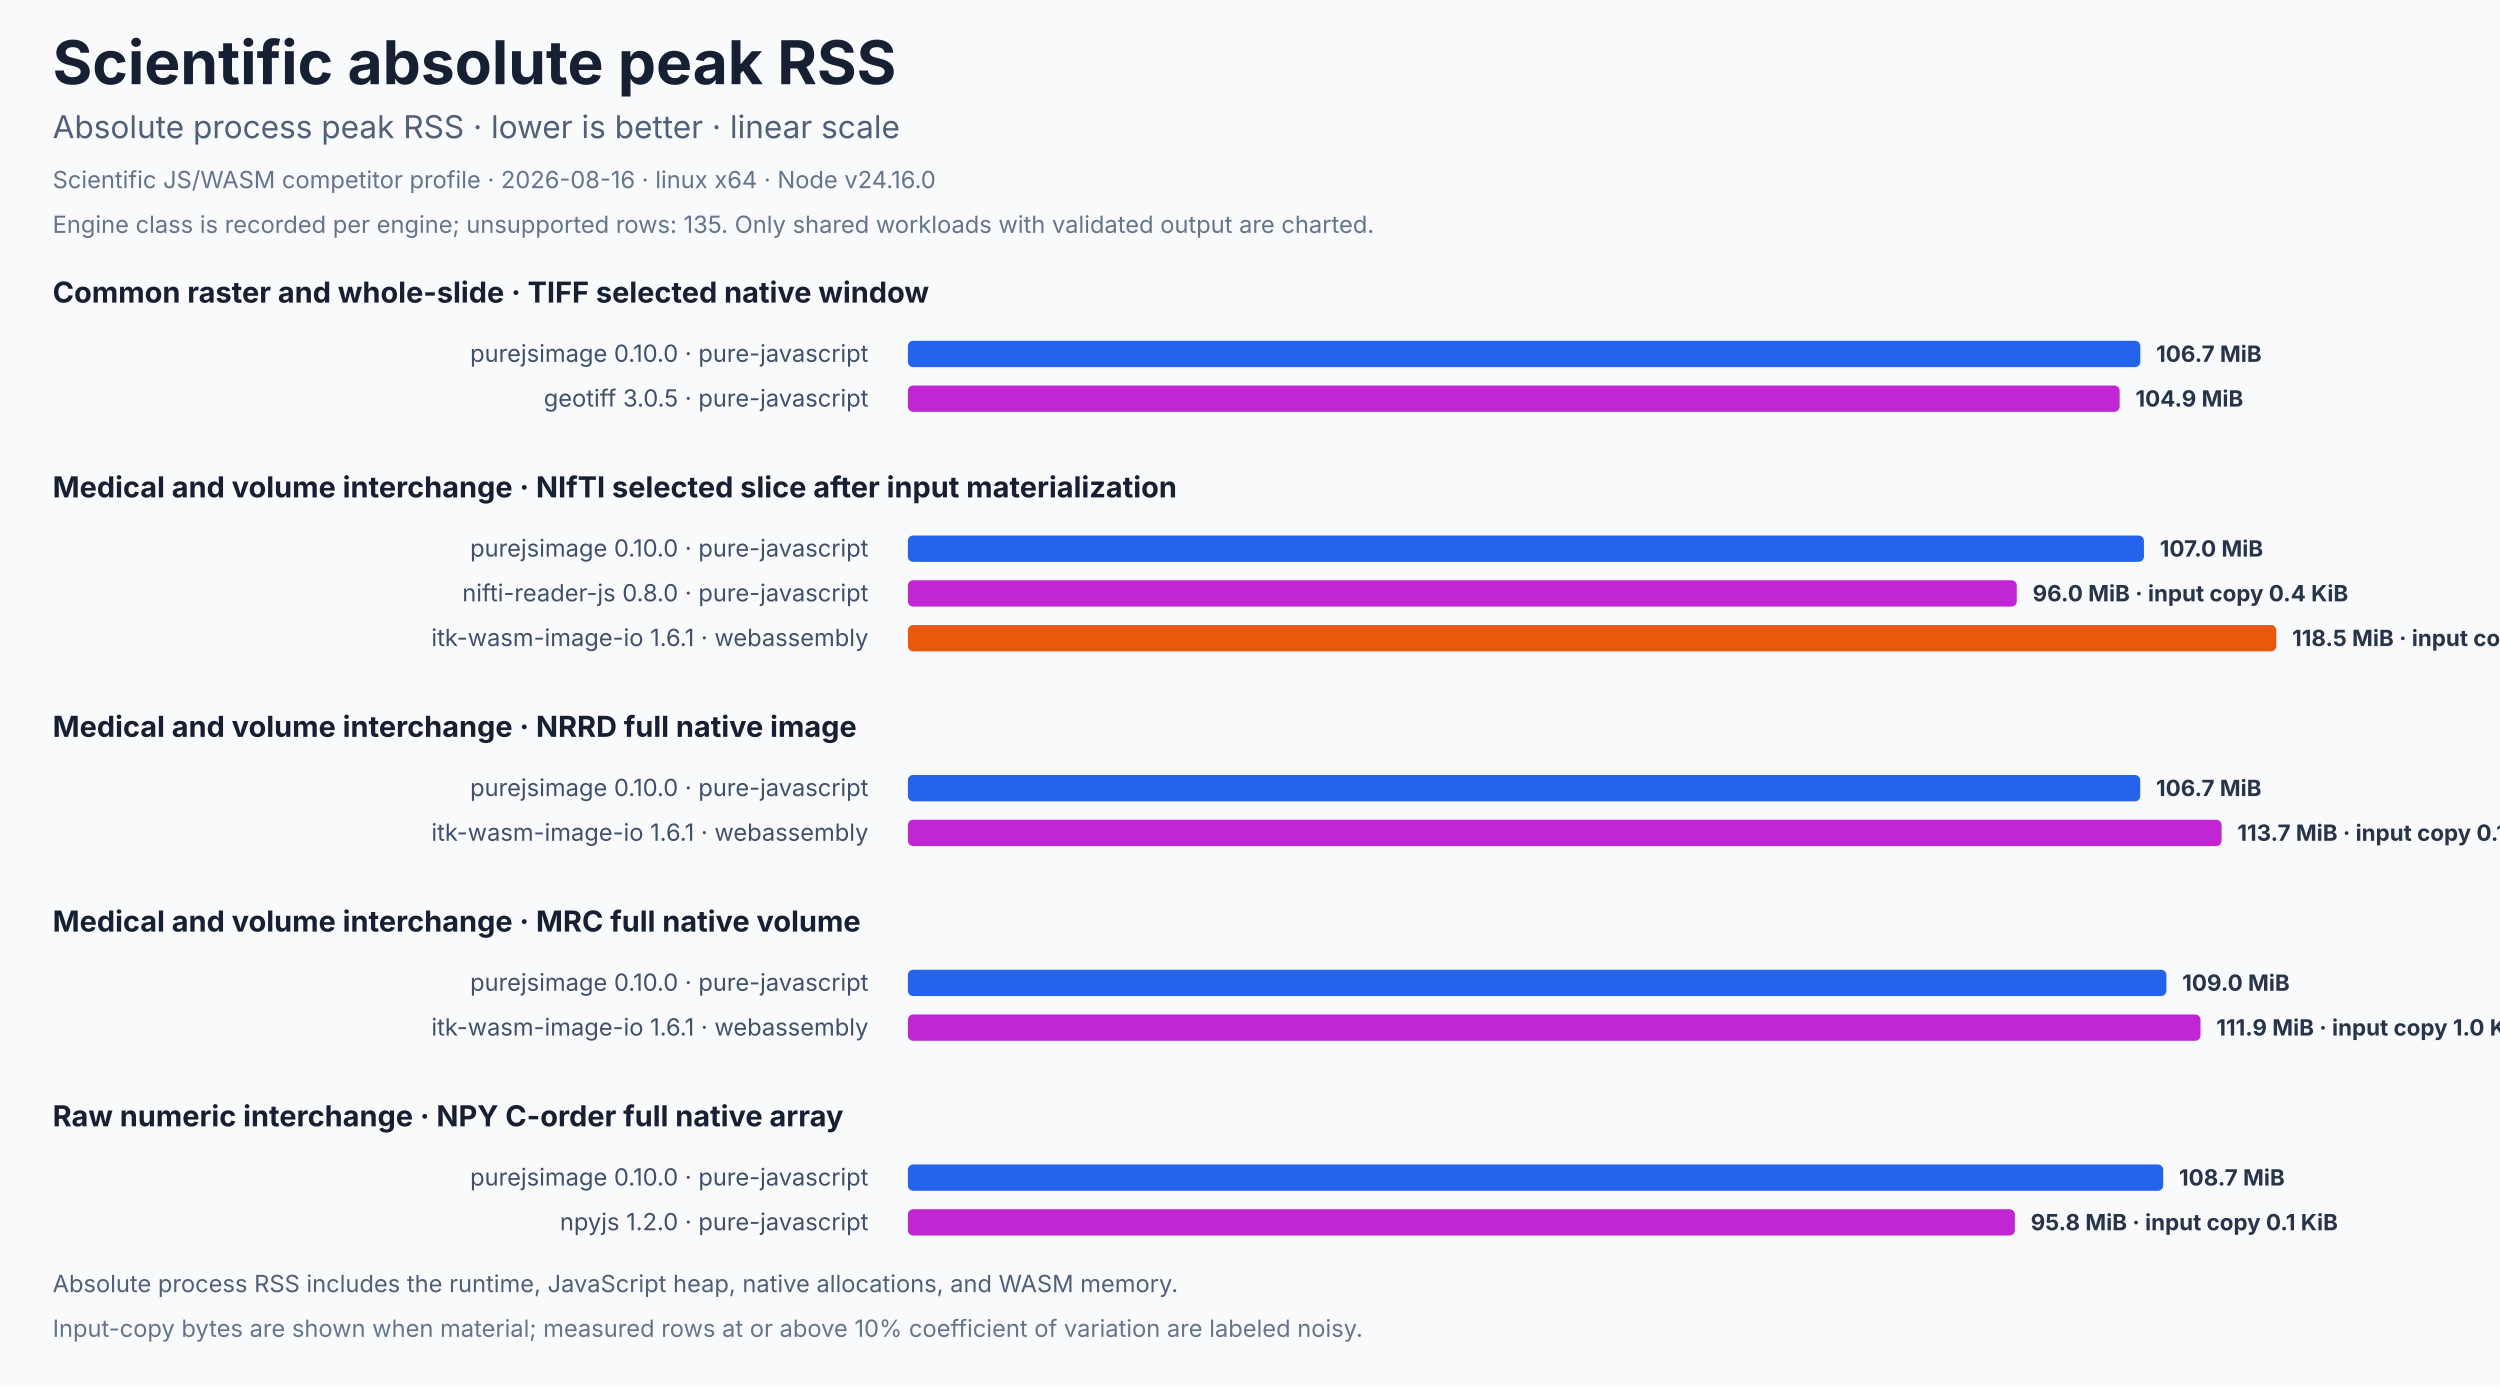
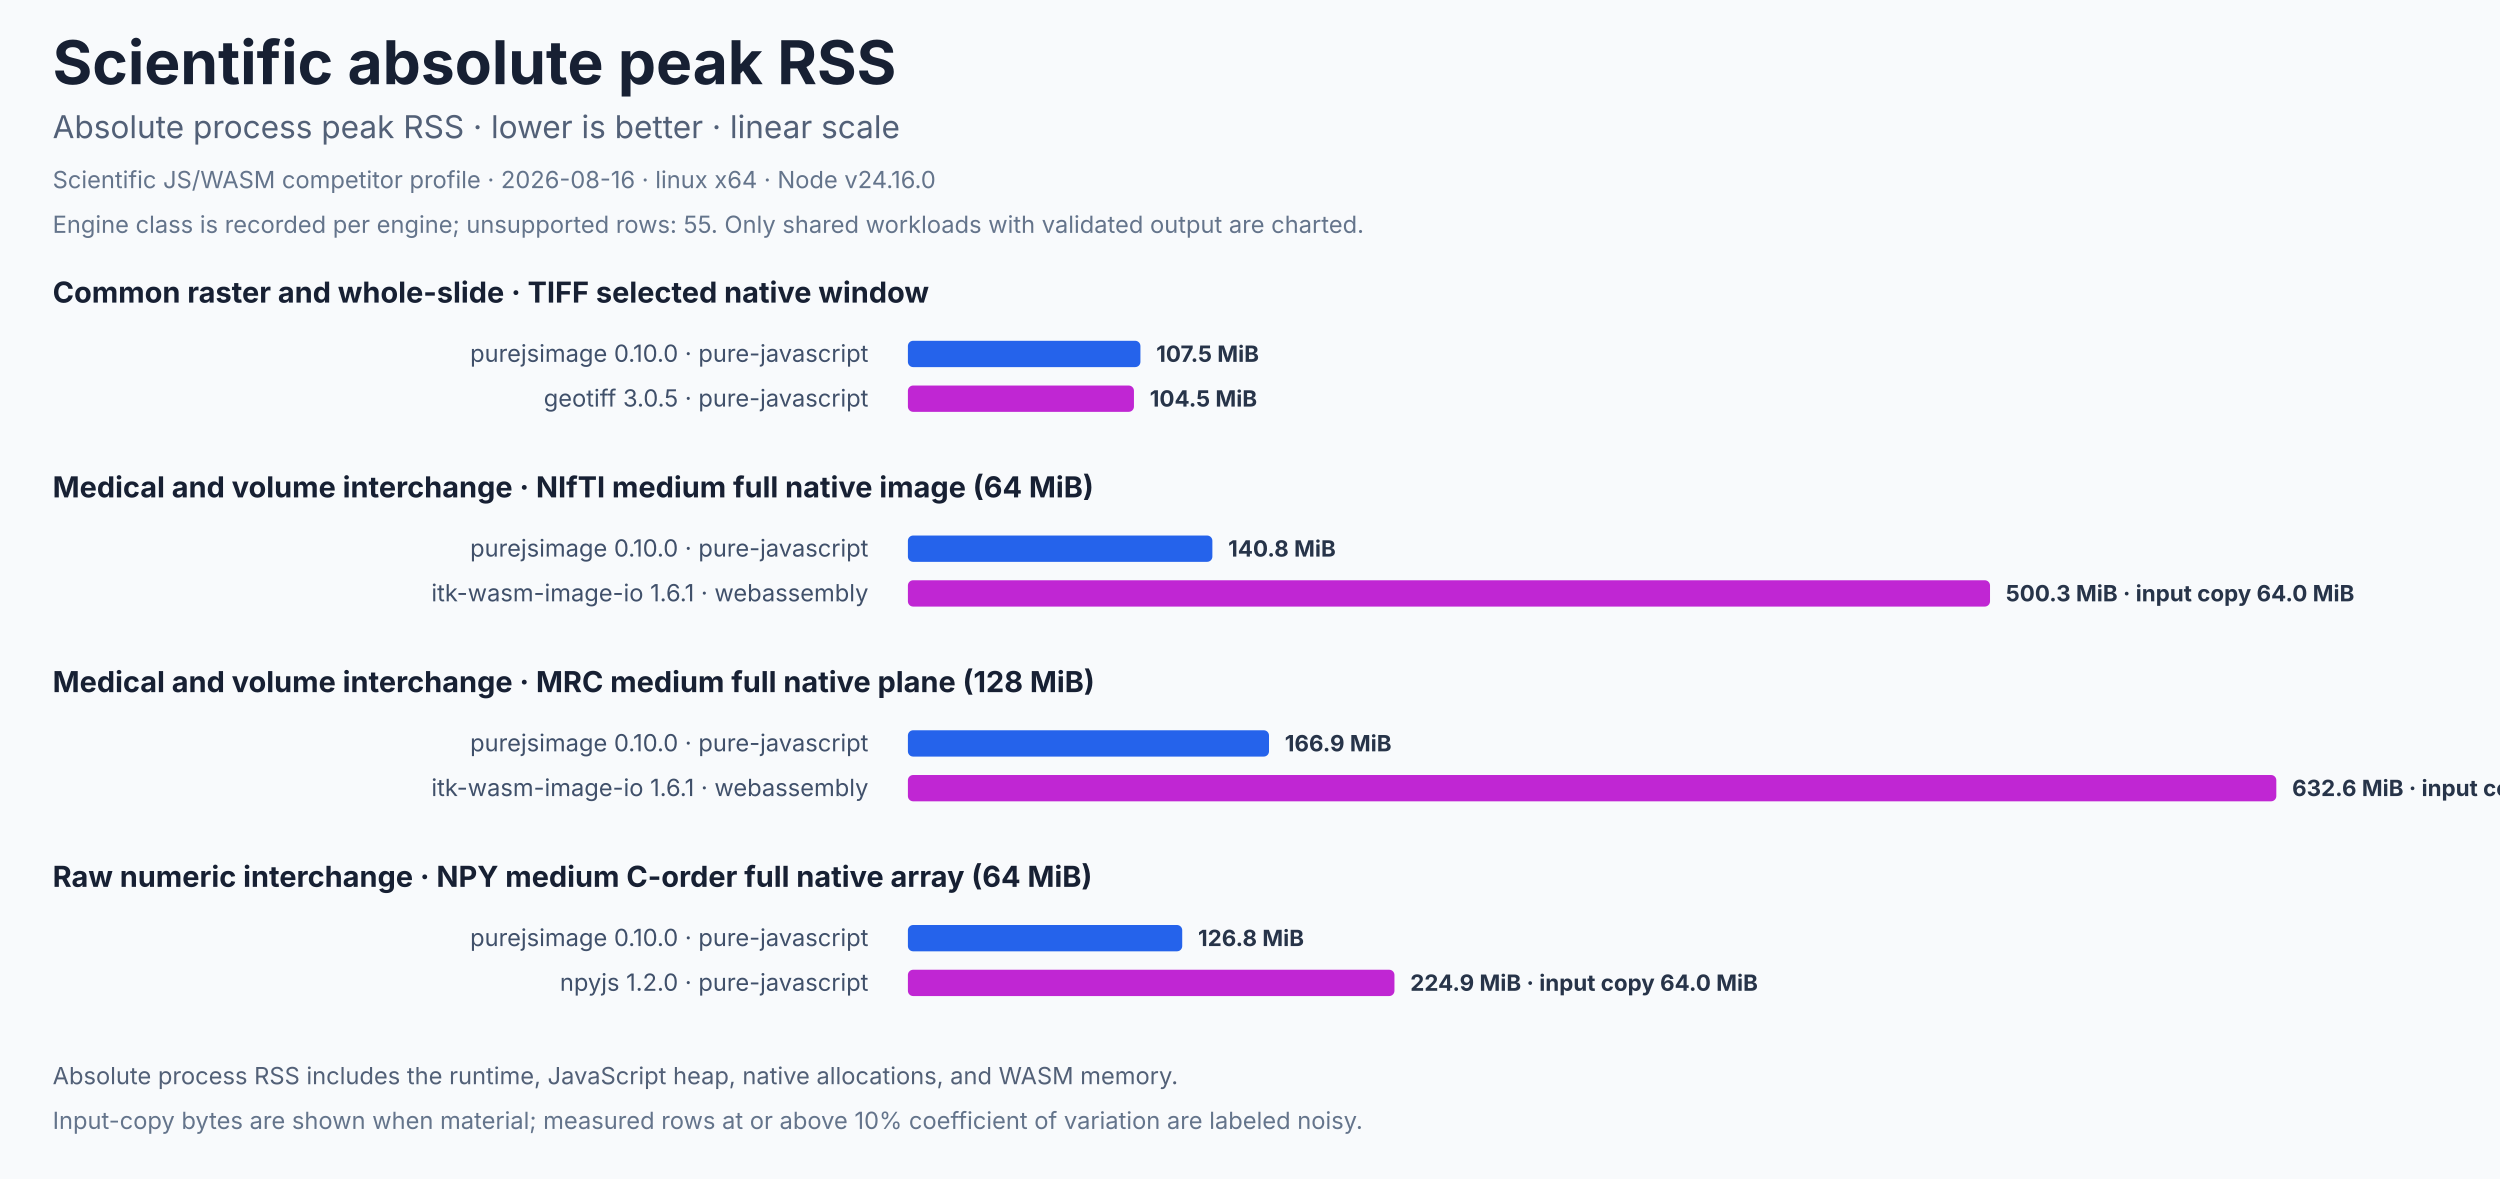
- <svg xmlns="http://www.w3.org/2000/svg" width="1900" height="1054" viewBox="0 0 1900 1054">
-   <rect width="1900" height="1054" fill="#f8fafc" />
+ <svg xmlns="http://www.w3.org/2000/svg" width="1900" height="896" viewBox="0 0 1900 896">
+   <rect width="1900" height="896" fill="#f8fafc" />
  <style>
      text { font-family: Inter, Arial, sans-serif; fill: #172033; }
      .title { font-size: 46px; font-weight: 750; }
      .subtitle { font-size: 24px; fill: #526077; }
      .source { font-size: 18px; fill: #64748b; }
      .group { font-size: 22px; font-weight: 750; }
      .engine { font-size: 18px; fill: #40506a; }
      .value { font-size: 17px; font-weight: 650; fill: #273449; }
      .footer { font-size: 18px; fill: #526077; }
    </style>
  <text x="40" y="64" class="title">Scientific absolute peak RSS</text>
  <text x="40" y="105" class="subtitle">Absolute process peak RSS · lower is better · linear scale</text>
  <text x="40" y="143" class="source">Scientific JS/WASM competitor profile · 2026-08-16 · linux x64 · Node v24.16.0</text>
-   <text x="40" y="177" class="source">Engine class is recorded per engine; unsupported rows: 135. Only shared workloads with validated output are charted.</text>
+   <text x="40" y="177" class="source">Engine class is recorded per engine; unsupported rows: 55. Only shared workloads with validated output are charted.</text>
  <text x="40" y="230" class="group">Common raster and whole-slide · TIFF selected native window</text>
  <text x="660" y="275" text-anchor="end" class="engine">purejsimage 0.10.0 · pure-javascript</text>
-   <rect x="690" y="259" width="936.652" height="20" rx="4" fill="#2563eb" />
-   <text x="1638.652" y="275" class="value">106.7 MiB</text>
+   <rect x="690" y="259" width="176.728" height="20" rx="4" fill="#2563eb" />
+   <text x="878.728" y="275" class="value">107.5 MiB</text>
  <text x="660" y="309" text-anchor="end" class="engine">geotiff 3.0.5 · pure-javascript</text>
-   <rect x="690" y="293" width="920.947" height="20" rx="4" fill="#c026d3" />
-   <text x="1622.947" y="309" class="value">104.9 MiB</text>
-   <text x="40" y="378" class="group">Medical and volume interchange · NIfTI selected slice after input materialization</text>
+   <rect x="690" y="293" width="171.803" height="20" rx="4" fill="#c026d3" />
+   <text x="873.803" y="309" class="value">104.5 MiB</text>
+   <text x="40" y="378" class="group">Medical and volume interchange · NIfTI medium full native image (64 MiB)</text>
  <text x="660" y="423" text-anchor="end" class="engine">purejsimage 0.10.0 · pure-javascript</text>
-   <rect x="690" y="407" width="939.395" height="20" rx="4" fill="#2563eb" />
-   <text x="1641.395" y="423" class="value">107.0 MiB</text>
-   <text x="660" y="457" text-anchor="end" class="engine">nifti-reader-js 0.8.0 · pure-javascript</text>
-   <rect x="690" y="441" width="842.767" height="20" rx="4" fill="#c026d3" />
-   <text x="1544.767" y="457" class="value">96.0 MiB · input copy 0.4 KiB</text>
-   <text x="660" y="491" text-anchor="end" class="engine">itk-wasm-image-io 1.6.1 · webassembly</text>
-   <rect x="690" y="475" width="1040" height="20" rx="4" fill="#ea580c" />
-   <text x="1742" y="491" class="value">118.5 MiB · input copy 0.4 KiB</text>
-   <text x="40" y="560" class="group">Medical and volume interchange · NRRD full native image</text>
-   <text x="660" y="605" text-anchor="end" class="engine">purejsimage 0.10.0 · pure-javascript</text>
-   <rect x="690" y="589" width="936.549" height="20" rx="4" fill="#2563eb" />
-   <text x="1638.549" y="605" class="value">106.7 MiB</text>
-   <text x="660" y="639" text-anchor="end" class="engine">itk-wasm-image-io 1.6.1 · webassembly</text>
-   <rect x="690" y="623" width="998.407" height="20" rx="4" fill="#c026d3" />
-   <text x="1700.407" y="639" class="value">113.7 MiB · input copy 0.1 KiB</text>
-   <text x="40" y="708" class="group">Medical and volume interchange · MRC full native volume</text>
-   <text x="660" y="753" text-anchor="end" class="engine">purejsimage 0.10.0 · pure-javascript</text>
-   <rect x="690" y="737" width="956.471" height="20" rx="4" fill="#2563eb" />
-   <text x="1658.471" y="753" class="value">109.0 MiB</text>
-   <text x="660" y="787" text-anchor="end" class="engine">itk-wasm-image-io 1.6.1 · webassembly</text>
-   <rect x="690" y="771" width="982.394" height="20" rx="4" fill="#c026d3" />
-   <text x="1684.394" y="787" class="value">111.9 MiB · input copy 1.0 KiB</text>
-   <text x="40" y="856" class="group">Raw numeric interchange · NPY C-order full native array</text>
-   <text x="660" y="901" text-anchor="end" class="engine">purejsimage 0.10.0 · pure-javascript</text>
-   <rect x="690" y="885" width="954.036" height="20" rx="4" fill="#2563eb" />
-   <text x="1656.036" y="901" class="value">108.7 MiB</text>
-   <text x="660" y="935" text-anchor="end" class="engine">npyjs 1.2.0 · pure-javascript</text>
-   <rect x="690" y="919" width="841.327" height="20" rx="4" fill="#c026d3" />
-   <text x="1543.327" y="935" class="value">95.8 MiB · input copy 0.1 KiB</text>
-   <text x="40" y="982" class="footer">Absolute process RSS includes the runtime, JavaScript heap, native allocations, and WASM memory.</text>
-   <text x="40" y="1016" class="source">Input-copy bytes are shown when material; measured rows at or above 10% coefficient of variation are labeled noisy.</text>
+   <rect x="690" y="407" width="231.408" height="20" rx="4" fill="#2563eb" />
+   <text x="933.408" y="423" class="value">140.8 MiB</text>
+   <text x="660" y="457" text-anchor="end" class="engine">itk-wasm-image-io 1.6.1 · webassembly</text>
+   <rect x="690" y="441" width="822.418" height="20" rx="4" fill="#c026d3" />
+   <text x="1524.418" y="457" class="value">500.3 MiB · input copy 64.0 MiB</text>
+   <text x="40" y="526" class="group">Medical and volume interchange · MRC medium full native plane (128 MiB)</text>
+   <text x="660" y="571" text-anchor="end" class="engine">purejsimage 0.10.0 · pure-javascript</text>
+   <rect x="690" y="555" width="274.445" height="20" rx="4" fill="#2563eb" />
+   <text x="976.445" y="571" class="value">166.9 MiB</text>
+   <text x="660" y="605" text-anchor="end" class="engine">itk-wasm-image-io 1.6.1 · webassembly</text>
+   <rect x="690" y="589" width="1040" height="20" rx="4" fill="#c026d3" />
+   <text x="1742" y="605" class="value">632.6 MiB · input copy 128.0 MiB</text>
+   <text x="40" y="674" class="group">Raw numeric interchange · NPY medium C-order full native array (64 MiB)</text>
+   <text x="660" y="719" text-anchor="end" class="engine">purejsimage 0.10.0 · pure-javascript</text>
+   <rect x="690" y="703" width="208.489" height="20" rx="4" fill="#2563eb" />
+   <text x="910.489" y="719" class="value">126.8 MiB</text>
+   <text x="660" y="753" text-anchor="end" class="engine">npyjs 1.2.0 · pure-javascript</text>
+   <rect x="690" y="737" width="369.78" height="20" rx="4" fill="#c026d3" />
+   <text x="1071.78" y="753" class="value">224.9 MiB · input copy 64.0 MiB</text>
+   <text x="40" y="824" class="footer">Absolute process RSS includes the runtime, JavaScript heap, native allocations, and WASM memory.</text>
+   <text x="40" y="858" class="source">Input-copy bytes are shown when material; measured rows at or above 10% coefficient of variation are labeled noisy.</text>
</svg>
